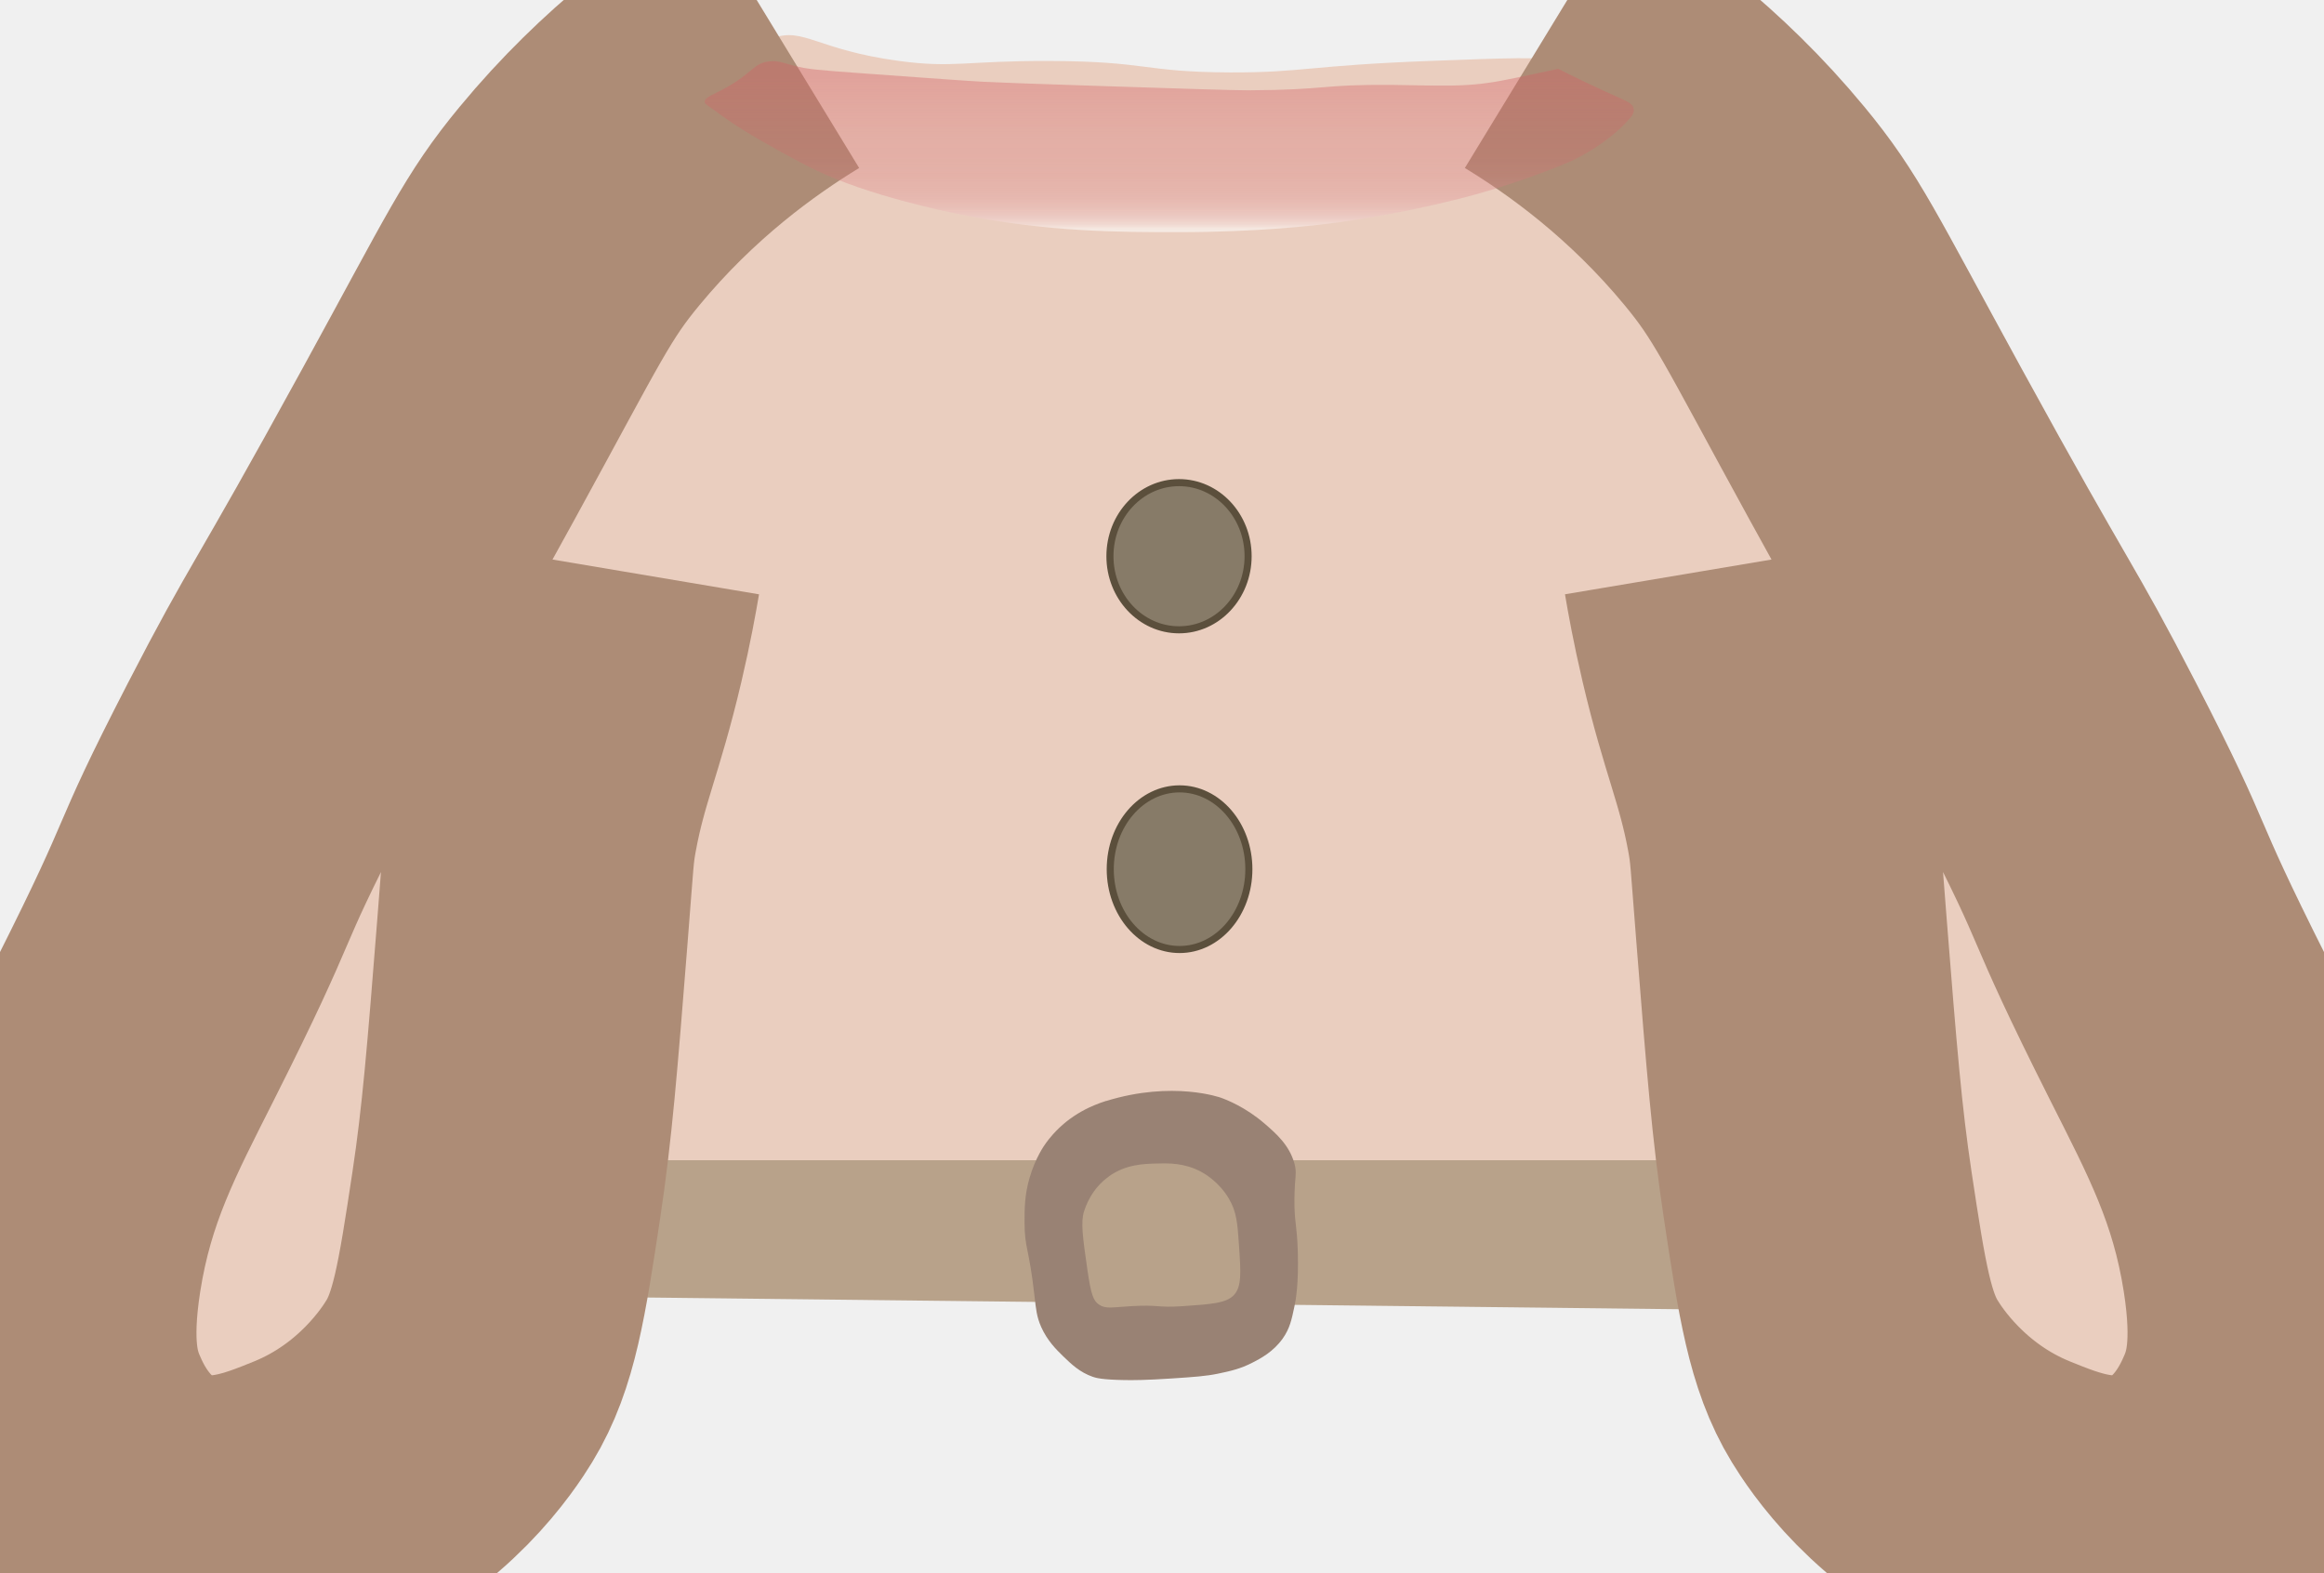
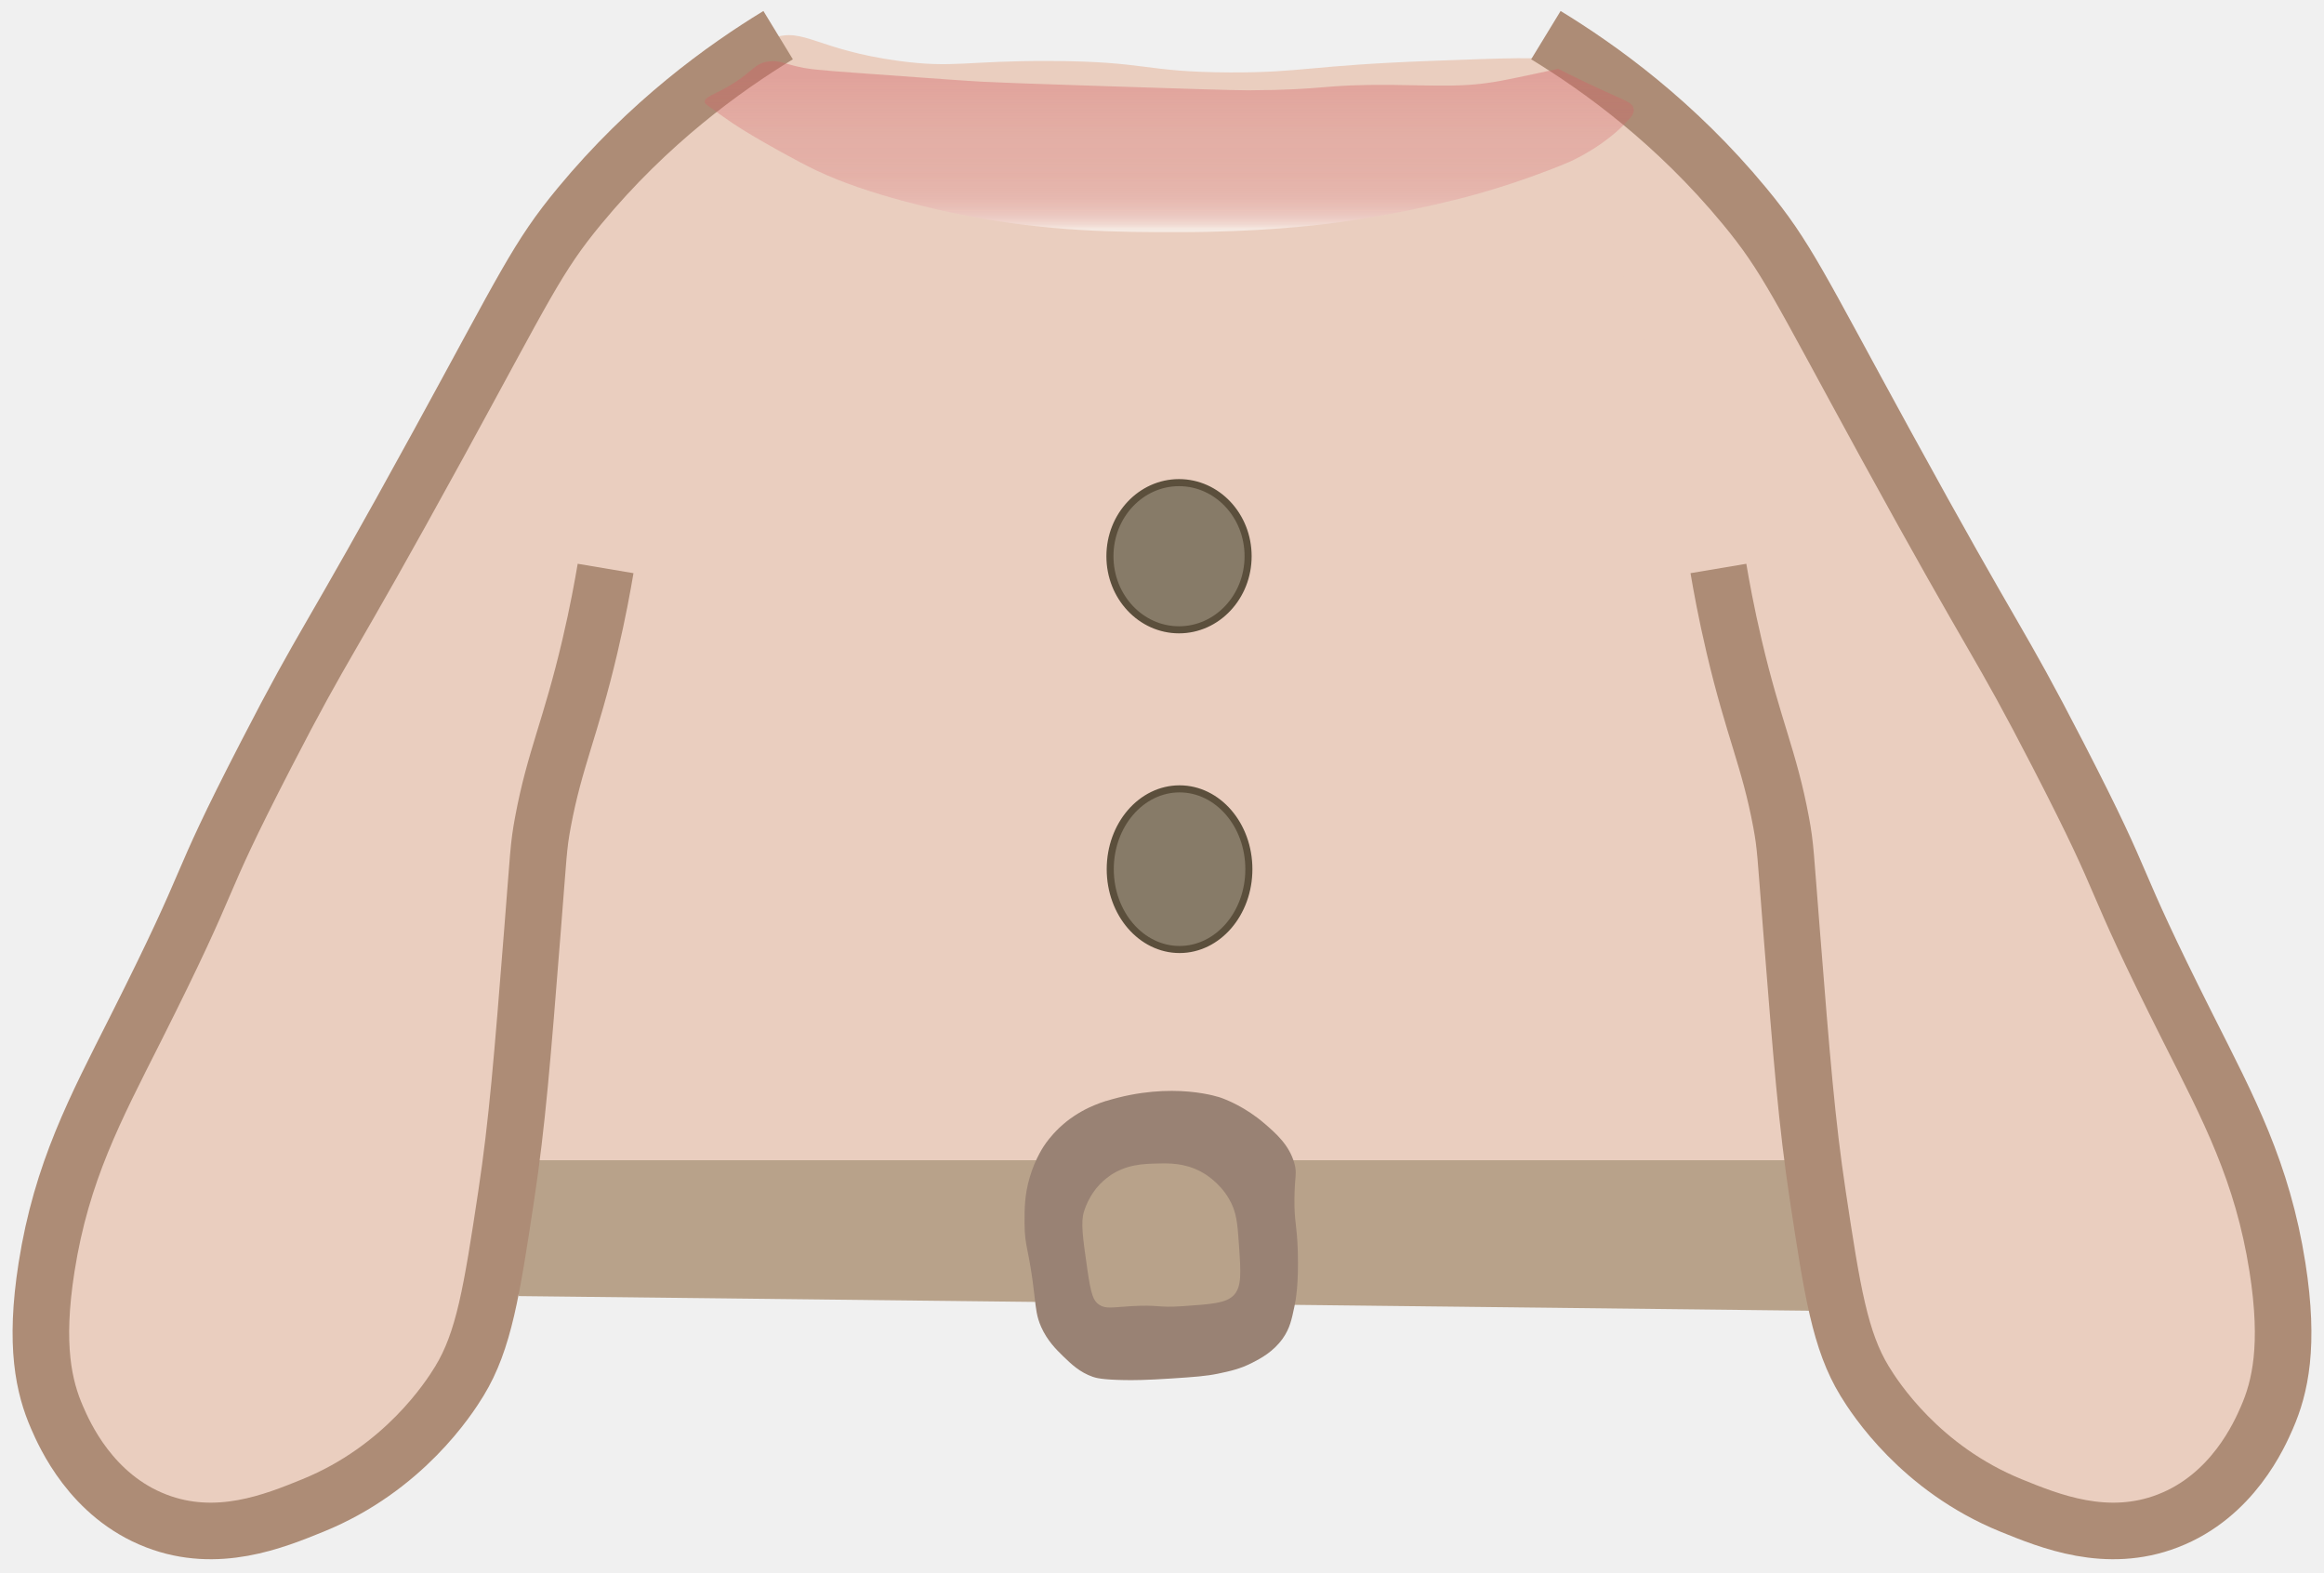
<svg xmlns="http://www.w3.org/2000/svg" width="82.15mm" height="55.568mm" viewBox="0 0 82.15 55.568" version="1.1" id="svg5" xml:space="preserve">
  <defs id="defs2">
    <style id="style1277">
      .cls-1, .cls-2 {
        stroke-width: 12px;
      }

      .cls-1, .cls-2, .cls-3, .cls-4, .cls-5, .cls-6, .cls-7 {
        stroke-miterlimit: 10;
      }

      .cls-1, .cls-2, .cls-5, .cls-7 {
        stroke: #ad8c76;
      }

      .cls-1, .cls-5 {
        fill: none;
      }

      .cls-2 {
        fill: #eaeadd;
      }

      .cls-8 {
        fill: url(#linear-gradient);
      }

      .cls-8, .cls-9, .cls-10, .cls-11, .cls-12, .cls-13, .cls-14, .cls-15, .cls-16, .cls-17, .cls-18, .cls-19, .cls-20, .cls-21, .cls-22, .cls-23, .cls-24 {
        stroke-width: 0px;
      }

      .cls-9, .cls-18 {
        opacity: .11;
      }

      .cls-9, .cls-23 {
        fill: #fff;
      }

      .cls-3 {
        fill: url(#linear-gradient-4);
        opacity: .76;
        stroke: url(#linear-gradient-5);
      }

      .cls-4 {
        fill: #877b68;
        stroke: #5b4f3c;
        stroke-width: .25px;
      }

      .cls-10 {
        fill: #d3675a;
      }

      .cls-11, .cls-7 {
        fill: #eacebf;
      }

      .cls-12 {
        fill: url(#linear-gradient-7);
        opacity: .54;
      }

      .cls-13 {
        fill: #998274;
      }

      .cls-14 {
        fill: #d6cbb7;
      }

      .cls-15 {
        fill: #231f20;
      }

      .cls-16 {
        fill: #efebe0;
      }

      .cls-25 {
        opacity: .43;
      }

      .cls-26 {
        opacity: .64;
      }

      .cls-27 {
        opacity: .59;
      }

      .cls-28 {
        opacity: .62;
      }

      .cls-17 {
        fill: #d8c7b9;
      }

      .cls-29, .cls-6 {
        opacity: .72;
      }

      .cls-5, .cls-7 {
        stroke-width: 11px;
      }

      .cls-18 {
        fill: #eaece7;
      }

      .cls-19 {
        fill: url(#linear-gradient-8);
      }

      .cls-20 {
        fill: url(#linear-gradient-6);
      }

      .cls-6 {
        fill: url(#linear-gradient-2);
        stroke: url(#linear-gradient-3);
      }

      .cls-21 {
        fill: #e2ad9d;
      }

      .cls-22 {
        fill: #b8a28a;
      }

      .cls-24 {
        fill: #c29f90;
      }
    </style>
    <linearGradient id="linear-gradient-7" x1="294.35" y1="479.96" x2="294.35" y2="459.78" gradientUnits="userSpaceOnUse" gradientTransform="matrix(0.2645833,0,0,0.2645833,5.271431,21.10444)">
      <stop offset="0" stop-color="#fff" id="stop1317" />
      <stop offset=".03" stop-color="rgba(248, 230, 230, .96)" stop-opacity=".96" id="stop1319" />
      <stop offset=".08" stop-color="rgba(239, 199, 200, .9)" stop-opacity=".9" id="stop1321" />
      <stop offset=".14" stop-color="rgba(231, 171, 173, .86)" stop-opacity=".86" id="stop1323" />
      <stop offset=".2" stop-color="rgba(225, 147, 150, .82)" stop-opacity=".82" id="stop1325" />
      <stop offset=".27" stop-color="rgba(219, 129, 132, .78)" stop-opacity=".78" id="stop1327" />
      <stop offset=".36" stop-color="rgba(215, 114, 118, .76)" stop-opacity=".76" id="stop1329" />
      <stop offset=".46" stop-color="rgba(213, 104, 108, .74)" stop-opacity=".74" id="stop1331" />
      <stop offset=".6" stop-color="rgba(211, 98, 102, .73)" stop-opacity=".73" id="stop1333" />
      <stop offset="1" stop-color="#d36165" stop-opacity=".73" id="stop1335" />
    </linearGradient>
  </defs>
  <g id="layer1" transform="translate(-41.8264,-139.9909)">
    <path class="cls-11" d="m 59.138,183.723 c 1.386,1.849 5.345,0.246 13.621,-0.201 1.815,-0.098 4.916,-0.257 8.938,0 3.424,0.217 4.098,0.519 7.662,0.606 0.286,0.008 0.108,0 6.596,0 2.82,0 4.231,0 4.257,0 1.31,0.029 2.828,0.087 4.895,0 1.296,-0.053 1.947,-0.085 2.127,-0.201 1.535,-1.003 -0.101,-4.678 -1.701,-12.11 -1.048,-4.86 -0.913,-5.916 -2.127,-10.091 -0.863,-2.966 -1.024,-2.76 -1.916,-5.652 -2.675,-8.684 -1.879,-12.708 -4.683,-13.928 -0.357,-0.156 -1.728,-0.103 -4.469,0 -4.252,0.161 -4.487,0.413 -7.022,0.405 -3.111,-0.013 -2.887,-0.392 -6.384,-0.405 -2.961,-0.011 -3.389,0.259 -5.321,0 -2.916,-0.394 -3.368,-1.201 -4.469,-0.807 -1.41,0.505 -1.482,2.119 -2.979,6.863 -1.077,3.408 -2.188,6.212 -2.768,7.67 -1.556,3.926 -1.836,3.911 -2.342,5.853 -0.574,2.207 -0.251,2.371 -0.852,6.863 -0.278,2.085 -0.669,4.461 -1.064,6.863 -0.254,1.545 -0.537,3.204 -0.426,5.45 0.079,1.614 0.122,2.418 0.426,2.826 z" id="path1343" />
    <g id="g1373" transform="matrix(0.2645833,0,0,0.2645833,5.271431,21.10444)">
      <g id="g1371">
        <polyline class="cls-22" points="207.44 604.33 381.26 604.33 381.26 624.45 207.44 622.48" id="polyline1365" />
        <path class="cls-13" d="m 285.94,596.42 c 8.96,-2.77 15.36,-0.43 15.36,-0.43 0.78,0.28 3.27,1.26 5.79,3.43 1.54,1.33 3.33,2.88 4.01,5.36 0.37,1.36 0.03,1.62 0,4.71 -0.03,3.22 0.33,3.24 0.45,7.07 0.12,4.28 -0.26,6.41 -0.45,7.29 -0.37,1.77 -0.62,2.96 -1.56,4.29 -1.27,1.79 -2.96,2.67 -4.01,3.21 -1.65,0.86 -3.04,1.16 -4.67,1.5 -1.55,0.32 -3.13,0.44 -6.23,0.64 -3.32,0.22 -4.99,0.23 -6.23,0.21 -3.05,-0.05 -3.85,-0.3 -4.23,-0.43 -1.77,-0.62 -2.86,-1.68 -4.01,-2.79 -0.87,-0.85 -2.07,-2.03 -2.89,-3.86 -0.62,-1.39 -0.7,-2.43 -0.89,-4.07 -0.75,-6.64 -1.32,-6.37 -1.34,-9.86 0,-1.88 0,-3.69 0.67,-6 0.78,-2.68 1.96,-4.35 2.23,-4.71 0.4,-0.55 1.27,-1.66 2.67,-2.79 0.41,-0.33 1.5,-1.17 3.12,-1.93 0,0 1.04,-0.49 2.23,-0.86 z" id="path1367" />
        <path class="cls-22" d="m 286.32,606.48 c 2.25,-1.61 4.65,-1.67 6.46,-1.71 1.53,-0.04 3.58,-0.09 5.79,1.07 0.39,0.21 2.41,1.3 3.78,3.64 1.02,1.73 1.14,3.25 1.34,6.21 0.25,3.68 0.37,5.51 -0.67,6.64 -1.01,1.1 -2.97,1.23 -6.9,1.5 -3.41,0.23 -3.08,-0.23 -6.9,0 -2.51,0.15 -3.35,0.39 -4.23,-0.21 -0.76,-0.52 -1.07,-1.32 -1.56,-4.71 -0.6,-4.18 -0.9,-6.3 -0.45,-7.71 0.23,-0.73 1.01,-3.05 3.34,-4.71 z" id="path1369" />
      </g>
    </g>
-     <path class="cls-7" d="m 69.332,141.233 c -1.913,1.167 -4.569,3.074 -7.019,6.038 -1.495,1.807 -1.908,2.794 -4.987,8.416 -4.04,7.377 -3.932,6.781 -6.096,10.98 -2.707,5.249 -1.598,3.702 -4.617,9.7 -1.413,2.805 -2.611,5.04 -3.141,8.416 -0.437,2.783 -0.09,4.252 0.37,5.308 0.262,0.601 1.209,2.775 3.508,3.659 2.156,0.831 4.165,0.011 5.54,-0.548 3.209,-1.307 4.81,-3.797 5.173,-4.392 0.87,-1.426 1.146,-3.167 1.662,-6.588 0.381,-2.527 0.564,-4.794 0.923,-9.332 0.217,-2.717 0.206,-2.963 0.37,-3.842 0.415,-2.228 0.976,-3.297 1.662,-6.22 0.28,-1.191 0.455,-2.162 0.553,-2.744" id="path1377" />
-     <path class="cls-7" d="m 96.471,141.233 c 1.913,1.167 4.569,3.074 7.019,6.038 1.495,1.807 1.908,2.794 4.987,8.416 4.04,7.377 3.932,6.781 6.096,10.98 2.707,5.249 1.598,3.702 4.617,9.7 1.413,2.805 2.611,5.04 3.141,8.416 0.437,2.783 0.09,4.252 -0.37,5.308 -0.262,0.601 -1.209,2.775 -3.508,3.659 -2.156,0.831 -4.165,0.011 -5.54,-0.548 -3.209,-1.307 -4.81,-3.797 -5.173,-4.392 -0.87,-1.426 -1.146,-3.167 -1.662,-6.588 -0.381,-2.527 -0.564,-4.794 -0.923,-9.332 -0.217,-2.717 -0.206,-2.963 -0.37,-3.842 -0.415,-2.228 -0.976,-3.297 -1.662,-6.22 -0.28,-1.191 -0.455,-2.162 -0.553,-2.744" id="path1379" />
+     <path class="cls-7" d="m 69.332,141.233 c -1.913,1.167 -4.569,3.074 -7.019,6.038 -1.495,1.807 -1.908,2.794 -4.987,8.416 -4.04,7.377 -3.932,6.781 -6.096,10.98 -2.707,5.249 -1.598,3.702 -4.617,9.7 -1.413,2.805 -2.611,5.04 -3.141,8.416 -0.437,2.783 -0.09,4.252 0.37,5.308 0.262,0.601 1.209,2.775 3.508,3.659 2.156,0.831 4.165,0.011 5.54,-0.548 3.209,-1.307 4.81,-3.797 5.173,-4.392 0.87,-1.426 1.146,-3.167 1.662,-6.588 0.381,-2.527 0.564,-4.794 0.923,-9.332 0.217,-2.717 0.206,-2.963 0.37,-3.842 0.415,-2.228 0.976,-3.297 1.662,-6.22 0.28,-1.191 0.455,-2.162 0.553,-2.744" id="path1377" style="stroke-width:2;stroke-dasharray:none" />
+     <path class="cls-7" d="m 96.471,141.233 c 1.913,1.167 4.569,3.074 7.019,6.038 1.495,1.807 1.908,2.794 4.987,8.416 4.04,7.377 3.932,6.781 6.096,10.98 2.707,5.249 1.598,3.702 4.617,9.7 1.413,2.805 2.611,5.04 3.141,8.416 0.437,2.783 0.09,4.252 -0.37,5.308 -0.262,0.601 -1.209,2.775 -3.508,3.659 -2.156,0.831 -4.165,0.011 -5.54,-0.548 -3.209,-1.307 -4.81,-3.797 -5.173,-4.392 -0.87,-1.426 -1.146,-3.167 -1.662,-6.588 -0.381,-2.527 -0.564,-4.794 -0.923,-9.332 -0.217,-2.717 -0.206,-2.963 -0.37,-3.842 -0.415,-2.228 -0.976,-3.297 -1.662,-6.22 -0.28,-1.191 -0.455,-2.162 -0.553,-2.744" id="path1379" style="stroke-width:2;stroke-dasharray:none" />
    <ellipse class="cls-4" cx="83.503" cy="159.651" rx="2.442" ry="2.601" id="ellipse1547" />
    <ellipse class="cls-4" cx="83.522" cy="170.713" rx="2.45" ry="2.839" id="ellipse1549" />
    <path class="cls-12" d="m 67.218,143.993 c 0.426,0.296 0.365,0.259 0.505,0.352 0,0 0.333,0.222 0.701,0.439 0.357,0.212 1.527,0.886 2.297,1.249 1.828,0.865 4.384,1.402 4.958,1.519 3.167,0.648 5.776,0.646 7.8,0.646 2.847,0 4.882,-0.249 5.321,-0.304 0.521,-0.066 2.342,-0.304 4.596,-0.873 0.373,-0.095 2.016,-0.516 3.868,-1.291 0,0 1.294,-0.542 2.178,-1.558 0.069,-0.077 0.18,-0.222 0.122,-0.381 -0.058,-0.153 -0.249,-0.233 -0.664,-0.418 0,0 -0.545,-0.243 -1.148,-0.532 -0.384,-0.185 -0.847,-0.418 -0.847,-0.418 0,0 -1.474,0.32 -1.995,0.418 -1.328,0.251 -2.228,0.167 -3.868,0.151 -2.577,-0.021 -2.212,0.175 -5.08,0.191 -0.489,0 -2.066,-0.048 -5.199,-0.151 -2.998,-0.098 -3.442,-0.116 -4.172,-0.151 -0.527,-0.026 -1.802,-0.119 -4.352,-0.304 -1.553,-0.114 -1.865,-0.138 -2.357,-0.267 -0.386,-0.101 -0.553,-0.18 -0.847,-0.151 -0.556,0.05 -0.598,0.397 -1.511,0.913 -0.474,0.267 -0.812,0.357 -0.786,0.532 0.008,0.061 0.056,0.087 0.489,0.389 z" id="path1551" style="fill:url(#linear-gradient-7)" />
  </g>
</svg>
